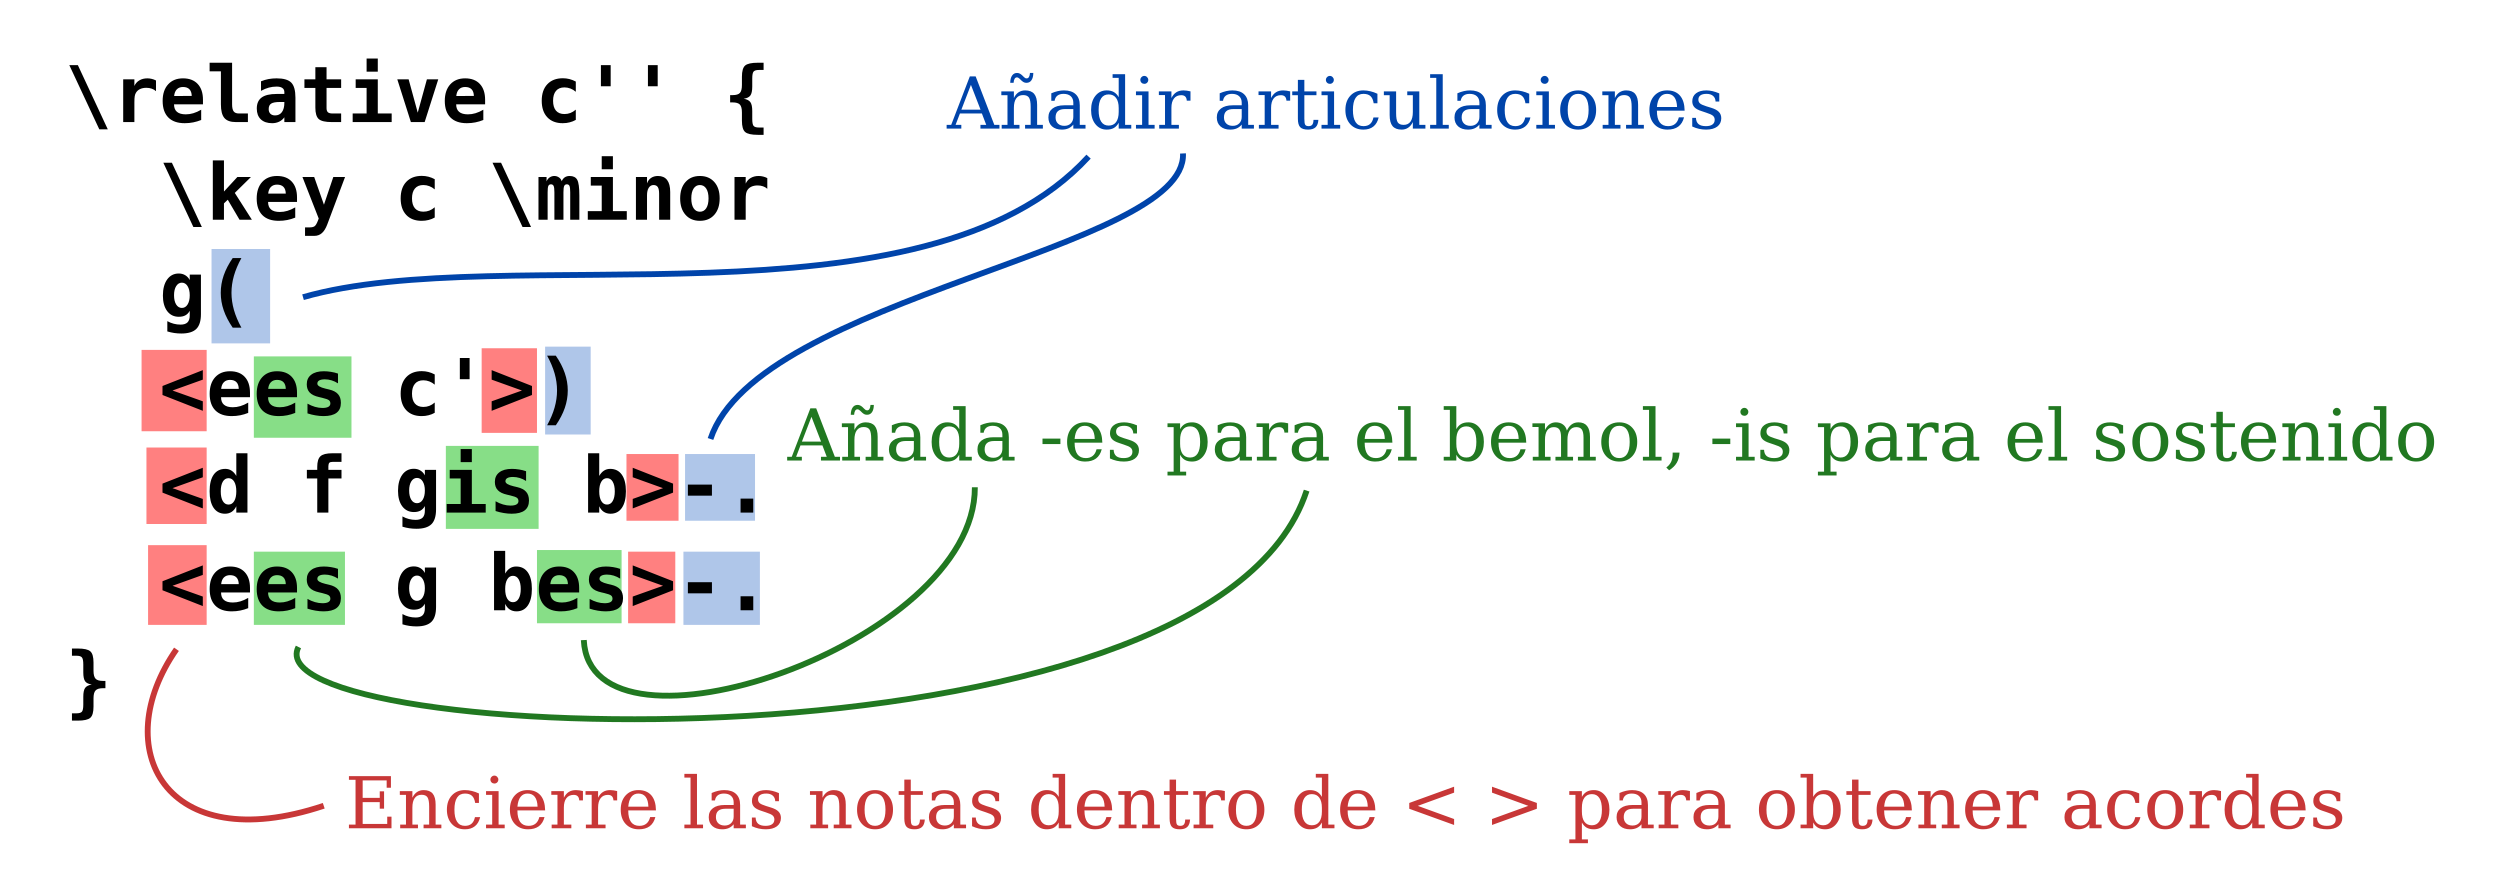
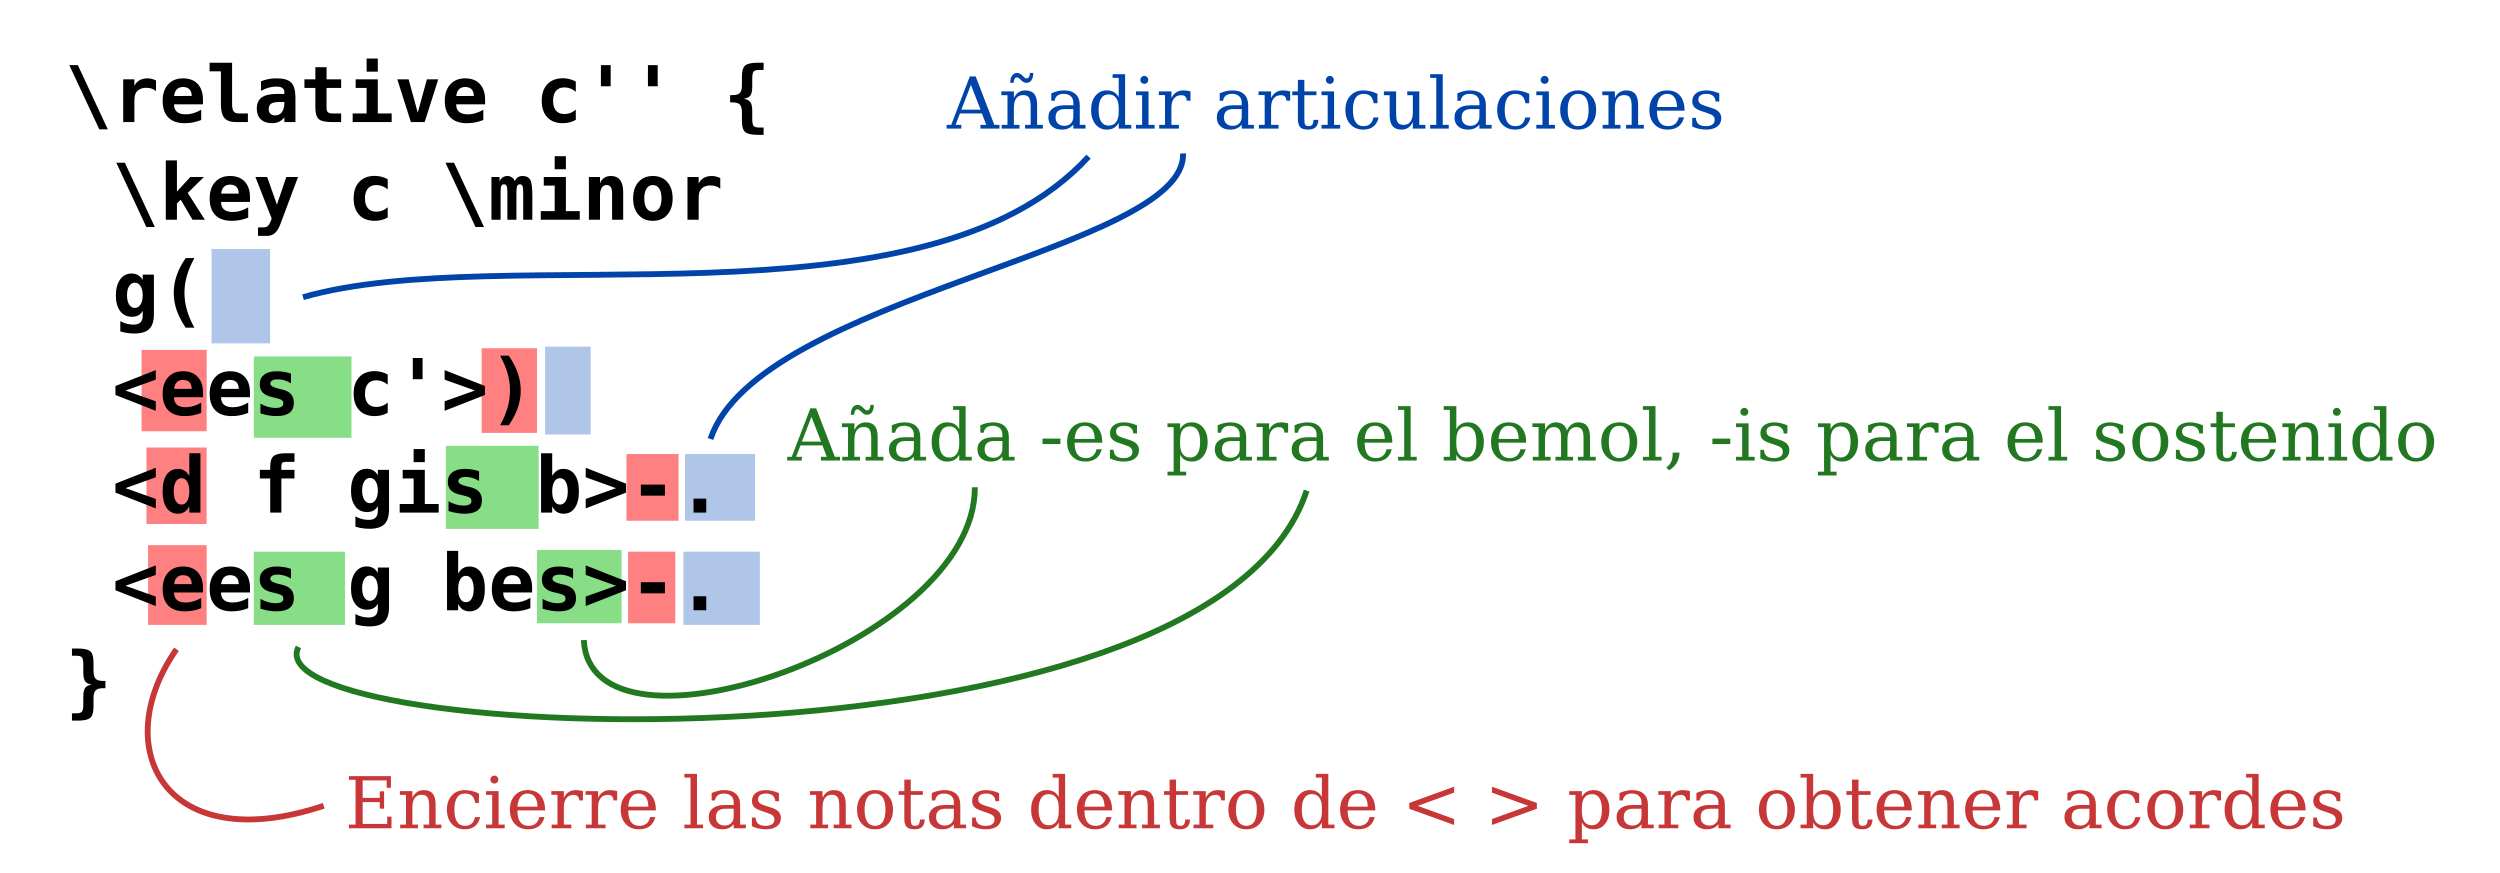
- <svg xmlns="http://www.w3.org/2000/svg" width="768.19" height="268.09" id="svg8302" version="1.0">
-   <defs id="defs8304">
-     </defs>
+ <svg xmlns="http://www.w3.org/2000/svg" id="svg8302" width="768.19" height="268.09" version="1.0">
  <g id="layer1" transform="translate(-28,-16.48828)">
    <rect style="fill:#afc6e9;stroke:none;stroke-width:1.8;stroke-miterlimit:4;stroke-dasharray:none;stroke-opacity:1" id="rect8370" width="23.5" height="22.5" x="238" y="186" />
    <rect style="fill:#ff8080;stroke:none;stroke-width:1.8;stroke-miterlimit:4;stroke-dasharray:none;stroke-opacity:1" id="rect8368" width="14.5" height="22" x="221" y="186" />
    <rect style="fill:#87de87;stroke:none;stroke-width:1.8;stroke-miterlimit:4;stroke-dasharray:none;stroke-opacity:1" id="rect8360" width="26" height="22.5" x="193" y="185.5" />
    <rect style="fill:#afc6e9;stroke:none;stroke-width:1.8;stroke-miterlimit:4;stroke-dasharray:none;stroke-opacity:1" id="rect8366" width="21.5" height="20.5" x="238.5" y="156" />
    <rect style="fill:#ff8080;stroke:none;stroke-width:1.8;stroke-miterlimit:4;stroke-dasharray:none;stroke-opacity:1" id="rect8364" width="16" height="20.5" x="220.5" y="156" />
    <rect style="fill:#87de87;stroke:none;stroke-width:1.8;stroke-miterlimit:4;stroke-dasharray:none;stroke-opacity:1" id="rect8362" width="28.5" height="25.5" x="165" y="153.5" />
    <rect style="fill:#87de87;stroke:none;stroke-width:1.8;stroke-miterlimit:4;stroke-dasharray:none;stroke-opacity:1" id="rect8358" width="28" height="22.5" x="106" y="186" />
    <rect style="fill:#ff8080;stroke:none;stroke-width:1.8;stroke-miterlimit:4;stroke-dasharray:none;stroke-opacity:1" id="rect8356" width="18" height="24.5" x="73.5" y="184" />
    <rect style="fill:#ff8080;stroke:none;stroke-width:1.8;stroke-miterlimit:4;stroke-dasharray:none;stroke-opacity:1" id="rect8354" width="18.5" height="23.5" x="73" y="154" />
    <rect style="fill:#afc6e9;stroke:none;stroke-width:1.8;stroke-miterlimit:4;stroke-dasharray:none;stroke-opacity:1" id="rect8352" width="14" height="27" x="195.5" y="123" />
    <rect style="fill:#ff8080;stroke:none;stroke-width:1.8;stroke-miterlimit:4;stroke-dasharray:none;stroke-opacity:1" id="rect8350" width="17" height="26" x="176" y="123.5" />
    <rect style="fill:#87de87;stroke:none;stroke-width:1.8;stroke-miterlimit:4;stroke-dasharray:none;stroke-opacity:1" id="rect8348" width="30" height="25" x="106" y="126" />
    <rect style="fill:#ff8080;stroke:none;stroke-width:1.8;stroke-miterlimit:4;stroke-dasharray:none;stroke-opacity:1" id="rect8346" width="20" height="25" x="71.5" y="124" />
    <rect style="fill:#afc6e9;stroke:none;stroke-width:1.8;stroke-miterlimit:4;stroke-dasharray:none;stroke-opacity:1" id="rect8344" width="18" height="29" x="93" y="93" />
-     <text xml:space="preserve" style="font-size:24px;font-style:normal;font-variant:normal;font-weight:normal;font-stretch:normal;fill:#000000;fill-opacity:1;stroke:none;stroke-width:1px;stroke-linecap:butt;stroke-linejoin:miter;stroke-opacity:1;font-family:DejaVu Sans Mono;-inkscape-font-specification:DejaVu Sans Mono" x="54" y="68" id="text8312">
-       <tspan id="tspan8314" x="54" y="68" />
+     <text xml:space="preserve" style="font-size:24px;font-style:normal;font-variant:normal;font-weight:700;font-stretch:normal;fill:#000;fill-opacity:1;stroke:none;stroke-width:1px;stroke-linecap:butt;stroke-linejoin:miter;stroke-opacity:1;font-family:DejaVu Sans Mono;-inkscape-font-specification:DejaVu Sans Mono Bold" id="text8316" x="48" y="54">
+       <tspan id="tspan8318" x="48" y="54">\relative c'' {</tspan>
+       <tspan id="tspan8320" x="48" y="84"> \key c \minor</tspan>
+       <tspan id="tspan8322" x="48" y="114"> g(</tspan>
+       <tspan id="tspan8324" x="48" y="144"> &lt;ees c'&gt;)</tspan>
+       <tspan id="tspan8326" x="48" y="174"> &lt;d f gis b&gt;-.</tspan>
+       <tspan id="tspan8328" x="48" y="204"> &lt;ees g bes&gt;-.</tspan>
+       <tspan id="tspan8330" x="48" y="234">}</tspan>
    </text>
-     <text xml:space="preserve" style="font-size:24px;font-style:normal;font-variant:normal;font-weight:bold;font-stretch:normal;fill:#000000;fill-opacity:1;stroke:none;stroke-width:1px;stroke-linecap:butt;stroke-linejoin:miter;stroke-opacity:1;font-family:DejaVu Sans Mono;-inkscape-font-specification:DejaVu Sans Mono Bold" x="48" y="54" id="text8316">
-       <tspan id="tspan8318" x="48" y="54">\relative c'' {</tspan>
-       <tspan x="48" y="84" id="tspan8320">  \key c \minor</tspan>
-       <tspan x="48" y="114" id="tspan8322">  g(</tspan>
-       <tspan x="48" y="144" id="tspan8324">  &lt;ees c'&gt;)</tspan>
-       <tspan x="48" y="174" id="tspan8326">  &lt;d f gis b&gt;-.</tspan>
-       <tspan x="48" y="204" id="tspan8328">  &lt;ees g bes&gt;-.</tspan>
-       <tspan x="48" y="234" id="tspan8330">}</tspan>
-     </text>
-     <text xml:space="preserve" style="font-size:22px;font-style:normal;font-variant:normal;font-weight:normal;font-stretch:normal;fill:#0044aa;fill-opacity:1;stroke:none;stroke-width:1px;stroke-linecap:butt;stroke-linejoin:miter;stroke-opacity:1;font-family:DejaVu Serif;-inkscape-font-specification:DejaVu Serif" x="319" y="56" id="text8332">
+     <text xml:space="preserve" style="font-size:22px;font-style:normal;font-variant:normal;font-weight:400;font-stretch:normal;fill:#04a;fill-opacity:1;stroke:none;stroke-width:1px;stroke-linecap:butt;stroke-linejoin:miter;stroke-opacity:1;font-family:DejaVu Serif;-inkscape-font-specification:DejaVu Serif" id="text8332" x="319" y="56">
      <tspan id="tspan8334" x="319" y="56">Añadir articulaciones</tspan>
    </text>
-     <text xml:space="preserve" style="font-size:22px;font-style:normal;font-variant:normal;font-weight:normal;font-stretch:normal;fill:#217821;fill-opacity:1;stroke:none;stroke-width:1px;stroke-linecap:butt;stroke-linejoin:miter;stroke-opacity:1;font-family:DejaVu Serif;-inkscape-font-specification:DejaVu Serif" x="270" y="158" id="text8336">
+     <text xml:space="preserve" style="font-size:22px;font-style:normal;font-variant:normal;font-weight:400;font-stretch:normal;fill:#217821;fill-opacity:1;stroke:none;stroke-width:1px;stroke-linecap:butt;stroke-linejoin:miter;stroke-opacity:1;font-family:DejaVu Serif;-inkscape-font-specification:DejaVu Serif" id="text8336" x="270" y="158">
      <tspan id="tspan8338" x="270" y="158">Añada -es para el bemol, -is para el sostenido</tspan>
    </text>
-     <text xml:space="preserve" style="font-size:22px;font-style:normal;font-variant:normal;font-weight:normal;font-stretch:normal;fill:#c83737;fill-opacity:1;stroke:none;stroke-width:1px;stroke-linecap:butt;stroke-linejoin:miter;stroke-opacity:1;font-family:DejaVu Serif;-inkscape-font-specification:DejaVu Serif" x="134" y="271" id="text8340">
+     <text xml:space="preserve" style="font-size:22px;font-style:normal;font-variant:normal;font-weight:400;font-stretch:normal;fill:#c83737;fill-opacity:1;stroke:none;stroke-width:1px;stroke-linecap:butt;stroke-linejoin:miter;stroke-opacity:1;font-family:DejaVu Serif;-inkscape-font-specification:DejaVu Serif" id="text8340" x="134" y="271">
      <tspan id="tspan8342" x="134" y="271">Encierre las notas dentro de &lt; &gt; para obtener acordes</tspan>
    </text>
-     <path style="fill:none;fill-rule:evenodd;stroke:#0044aa;stroke-width:1.8;stroke-linecap:butt;stroke-linejoin:miter;stroke-miterlimit:4;stroke-dasharray:none;stroke-opacity:1" d="M 362.491,64.617 C 311.872,119.83 182.635,90.131 121.116,107.809" id="path8372" />
-     <path style="fill:none;fill-rule:evenodd;stroke:#0044aa;stroke-width:1.8;stroke-linecap:butt;stroke-linejoin:miter;stroke-miterlimit:4;stroke-dasharray:none;stroke-opacity:1" d="M 391.503,63.638 C 392.917,93.336 260.843,107.671 246.316,151.378" id="path8374" />
-     <path style="fill:none;fill-rule:evenodd;stroke:#217821;stroke-width:1.8;stroke-linecap:butt;stroke-linejoin:miter;stroke-miterlimit:4;stroke-dasharray:none;stroke-opacity:1" d="M 327.55,166.218 C 327.697,214.645 209.383,254.168 207.383,213.168" id="path8376" />
-     <path style="fill:none;fill-rule:evenodd;stroke:#217821;stroke-width:1.8;stroke-linecap:butt;stroke-linejoin:miter;stroke-miterlimit:4;stroke-dasharray:none;stroke-opacity:1" d="M 429.5,167.239 C 400.04,257.515 104.53,245.503 119.702,215.289" id="path8378" />
-     <path style="fill:none;fill-rule:evenodd;stroke:#c83737;stroke-width:1.8;stroke-linecap:butt;stroke-linejoin:miter;stroke-miterlimit:4;stroke-dasharray:none;stroke-opacity:1" d="M 127.48,264.08 C 78.69,280.343 61.012,246.402 82.225,215.996" id="path8380" />
+     <path style="fill:none;fill-rule:evenodd;stroke:#04a;stroke-width:1.8;stroke-linecap:butt;stroke-linejoin:miter;stroke-miterlimit:4;stroke-dasharray:none;stroke-opacity:1" id="path8372" d="M 362.491,64.617 C 311.872,119.83 182.635,90.131 121.116,107.809" />
+     <path style="fill:none;fill-rule:evenodd;stroke:#04a;stroke-width:1.8;stroke-linecap:butt;stroke-linejoin:miter;stroke-miterlimit:4;stroke-dasharray:none;stroke-opacity:1" id="path8374" d="M 391.503,63.638 C 392.917,93.336 260.843,107.671 246.316,151.378" />
+     <path style="fill:none;fill-rule:evenodd;stroke:#217821;stroke-width:1.8;stroke-linecap:butt;stroke-linejoin:miter;stroke-miterlimit:4;stroke-dasharray:none;stroke-opacity:1" id="path8376" d="M 327.55,166.218 C 327.697,214.645 209.383,254.168 207.383,213.168" />
+     <path style="fill:none;fill-rule:evenodd;stroke:#217821;stroke-width:1.8;stroke-linecap:butt;stroke-linejoin:miter;stroke-miterlimit:4;stroke-dasharray:none;stroke-opacity:1" id="path8378" d="M 429.5,167.239 C 400.04,257.515 104.53,245.503 119.702,215.289" />
+     <path style="fill:none;fill-rule:evenodd;stroke:#c83737;stroke-width:1.8;stroke-linecap:butt;stroke-linejoin:miter;stroke-miterlimit:4;stroke-dasharray:none;stroke-opacity:1" id="path8380" d="M 127.48,264.08 C 78.69,280.343 61.012,246.402 82.225,215.996" />
  </g>
</svg>
